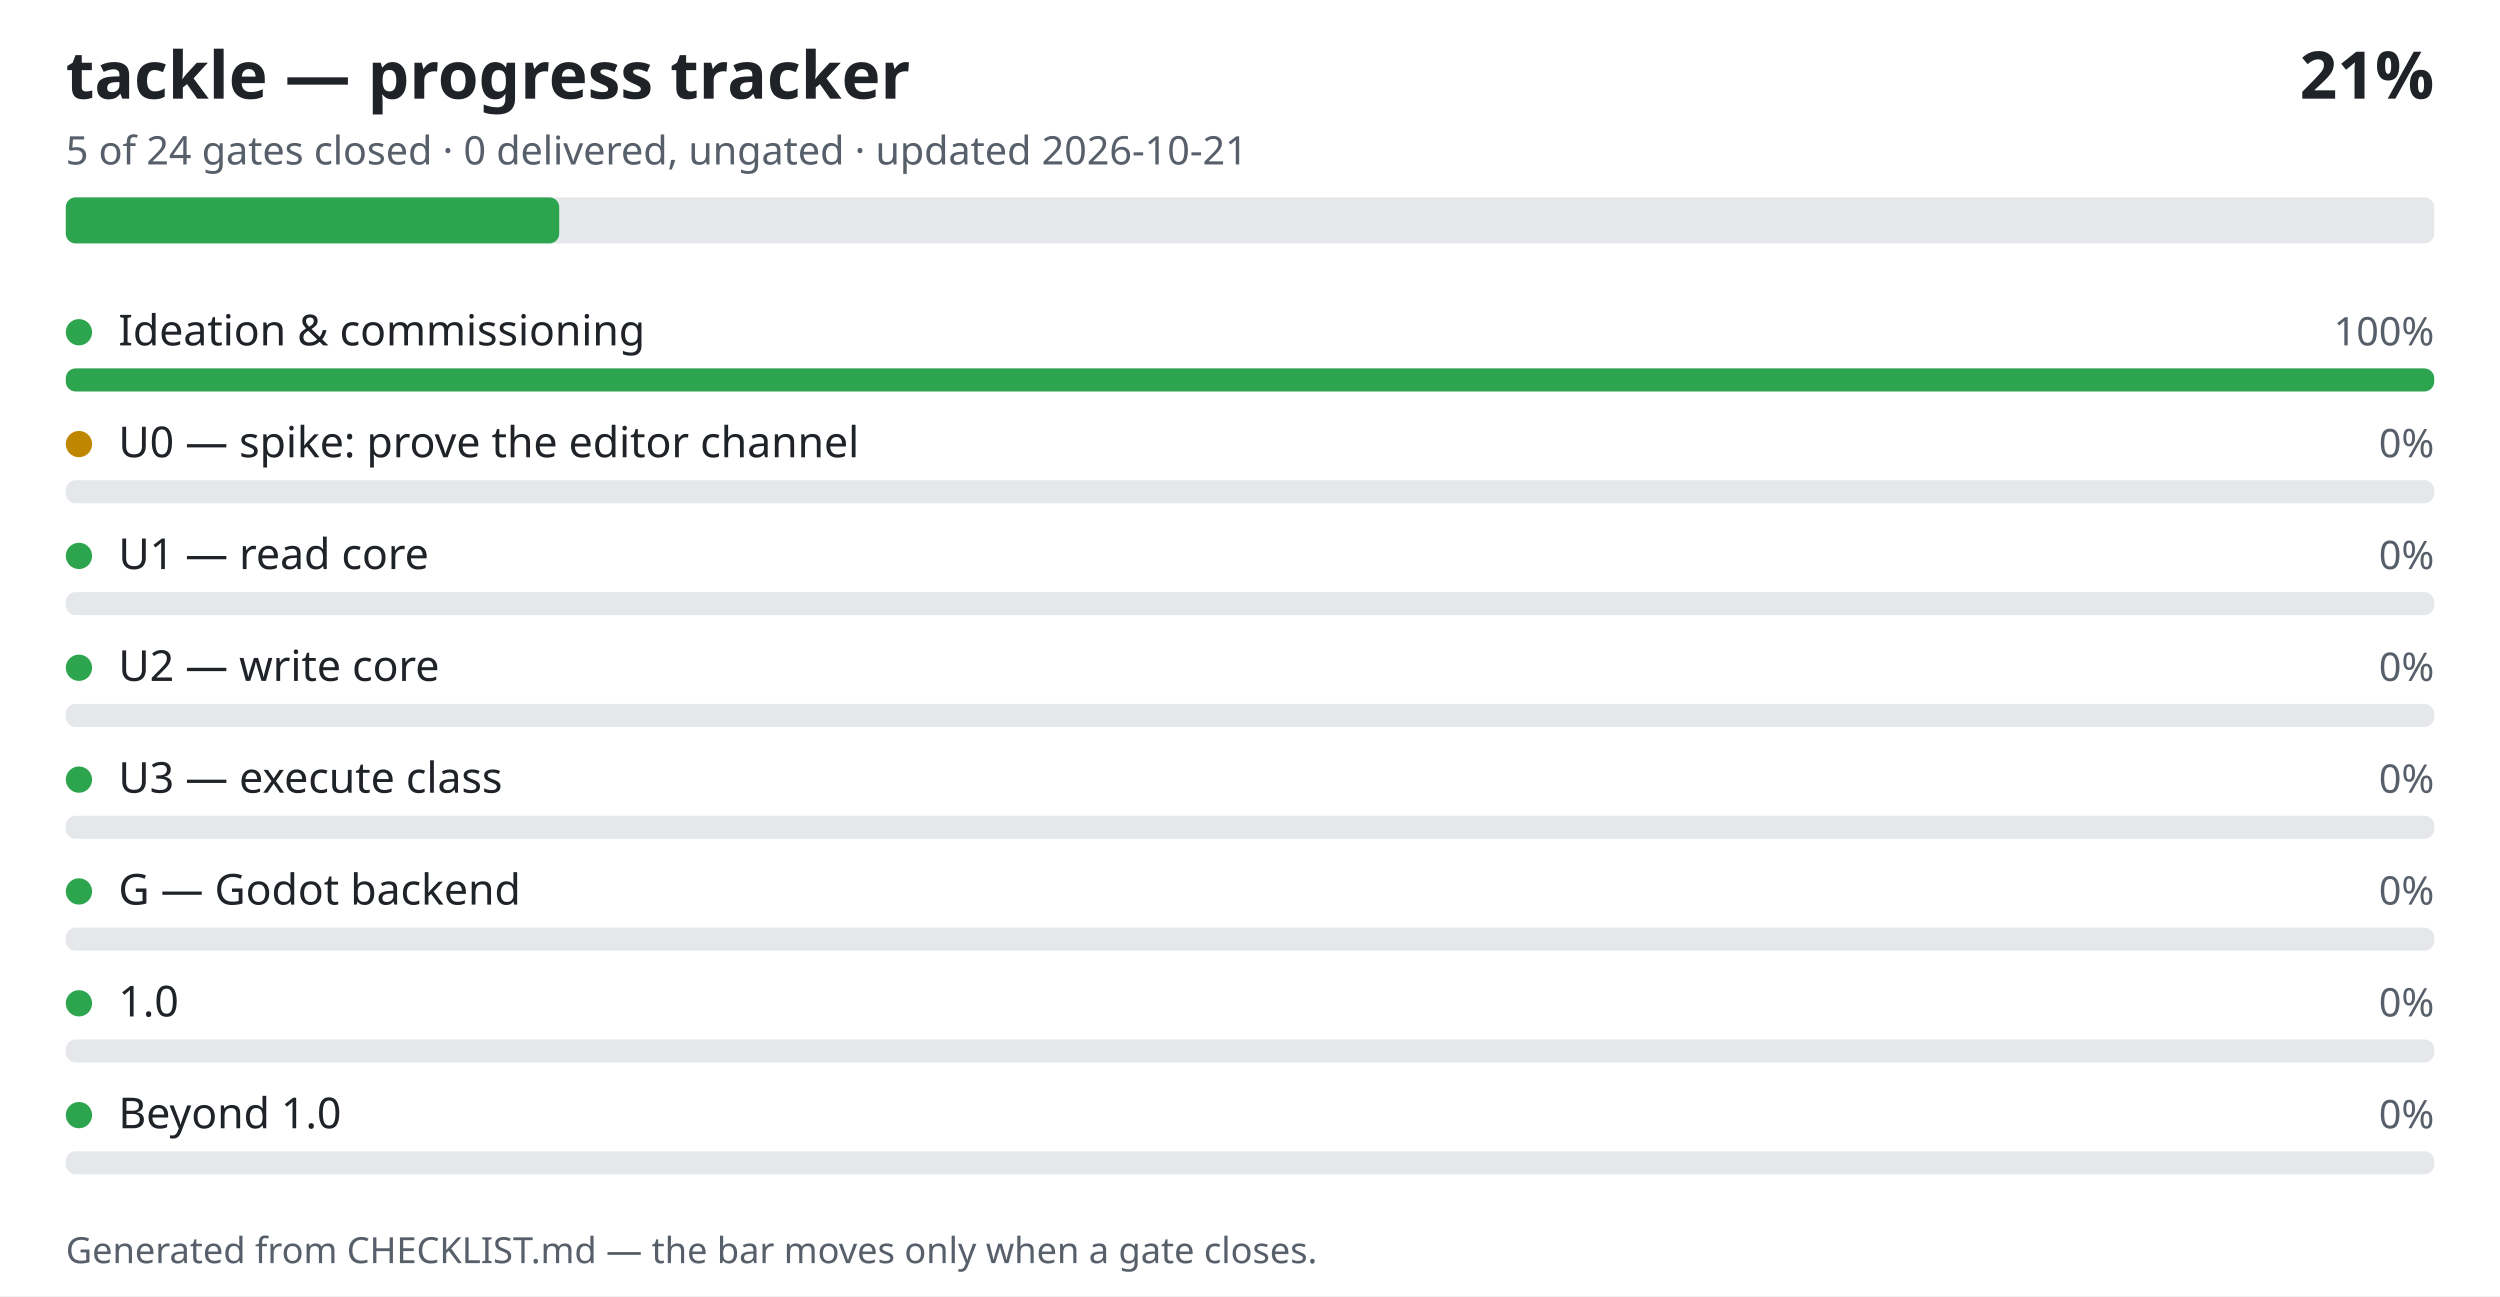
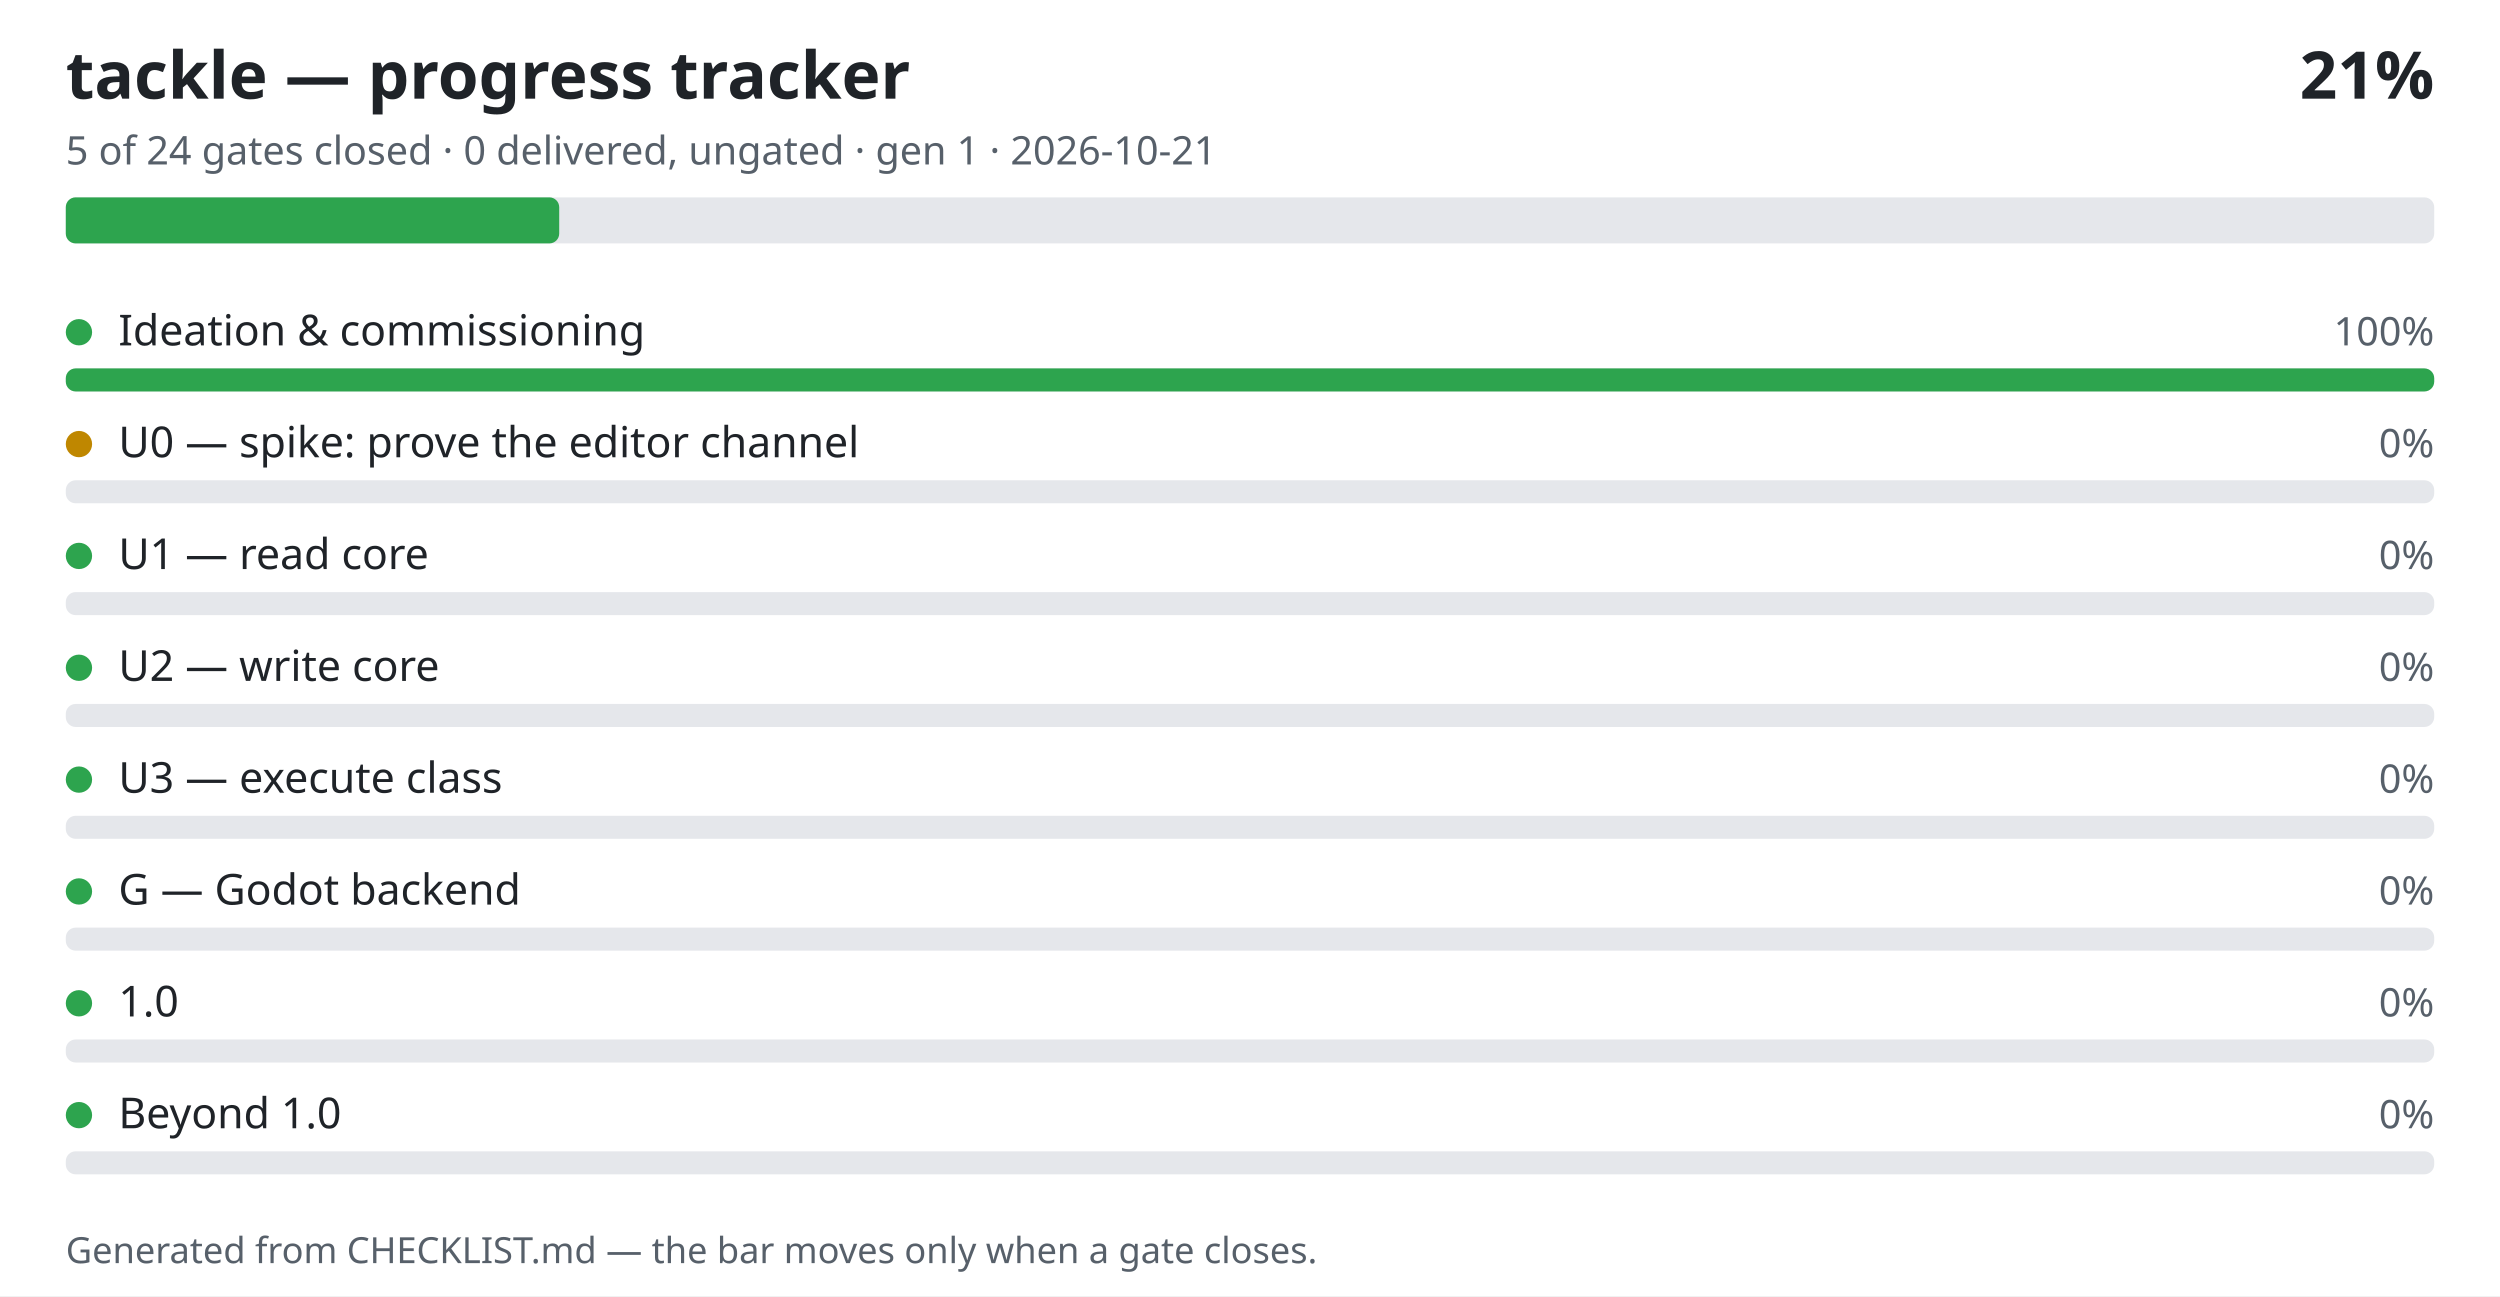
<svg xmlns="http://www.w3.org/2000/svg" width="760" height="394" viewBox="0 0 760 394" role="img" aria-label="tackle progress tracker: 21% of gates closed">
  <defs>
    <pattern id="hatch" width="6" height="6" patternUnits="userSpaceOnUse" patternTransform="rotate(45)">
      <rect width="6" height="6" fill="#f6e8c8" />
      <rect width="2.5" height="6" fill="#bf8700" />
    </pattern>
  </defs>
  <rect x="0" y="0" width="760" height="394" fill="#ffffff" />
  <text x="20" y="30" font-family="sans-serif" font-size="20" font-weight="bold" fill="#1f2328">tackle — progress tracker</text>
  <text x="740" y="30" font-family="sans-serif" font-size="20" font-weight="bold" fill="#1f2328" text-anchor="end">21%</text>
-   <text x="20" y="50" font-family="sans-serif" font-size="12" fill="#57606a">5 of 24 gates closed · 0 delivered, ungated · updated 2026-10-21</text>
+   <text x="20" y="50" font-family="sans-serif" font-size="12" fill="#57606a">5 of 24 gates closed · 0 delivered, ungated · gen 1 · 2026-10-21</text>
  <rect x="20.0" y="60" width="720.0" height="14" rx="3" fill="#e5e7eb" />
  <rect x="20.0" y="60" width="150.0" height="14" rx="3" fill="#2da44e">
    <animate attributeName="width" from="0" to="150.0" dur="0.8s" fill="freeze" />
  </rect>
  <circle cx="24" cy="101" r="4" fill="#2da44e" />
  <text x="36" y="105" font-family="sans-serif" font-size="13" fill="#1f2328">Ideation &amp; commissioning</text>
  <text x="740" y="105" font-family="sans-serif" font-size="12" fill="#57606a" text-anchor="end">100%</text>
  <rect x="20.0" y="112" width="720.0" height="7" rx="3" fill="#e5e7eb" />
  <rect x="20.0" y="112" width="720.0" height="7" rx="3" fill="#2da44e" />
  <circle cx="24" cy="135" r="4" fill="#bf8700">
    <animate attributeName="opacity" values="1;0.25;1" dur="2.4s" repeatCount="indefinite" />
  </circle>
  <text x="36" y="139" font-family="sans-serif" font-size="13" fill="#1f2328">U0 — spike: prove the editor channel</text>
  <text x="740" y="139" font-family="sans-serif" font-size="12" fill="#57606a" text-anchor="end">0%</text>
  <rect x="20.0" y="146" width="720.0" height="7" rx="3" fill="#e5e7eb" />
  <circle cx="24" cy="169" r="4" fill="#2da44e" />
  <text x="36" y="173" font-family="sans-serif" font-size="13" fill="#1f2328">U1 — read core</text>
  <text x="740" y="173" font-family="sans-serif" font-size="12" fill="#57606a" text-anchor="end">0%</text>
  <rect x="20.0" y="180" width="720.0" height="7" rx="3" fill="#e5e7eb" />
  <circle cx="24" cy="203" r="4" fill="#2da44e" />
  <text x="36" y="207" font-family="sans-serif" font-size="13" fill="#1f2328">U2 — write core</text>
  <text x="740" y="207" font-family="sans-serif" font-size="12" fill="#57606a" text-anchor="end">0%</text>
  <rect x="20.0" y="214" width="720.0" height="7" rx="3" fill="#e5e7eb" />
  <circle cx="24" cy="237" r="4" fill="#2da44e" />
  <text x="36" y="241" font-family="sans-serif" font-size="13" fill="#1f2328">U3 — execute class</text>
  <text x="740" y="241" font-family="sans-serif" font-size="12" fill="#57606a" text-anchor="end">0%</text>
  <rect x="20.0" y="248" width="720.0" height="7" rx="3" fill="#e5e7eb" />
  <circle cx="24" cy="271" r="4" fill="#2da44e" />
  <text x="36" y="275" font-family="sans-serif" font-size="13" fill="#1f2328">G — Godot backend</text>
  <text x="740" y="275" font-family="sans-serif" font-size="12" fill="#57606a" text-anchor="end">0%</text>
  <rect x="20.0" y="282" width="720.0" height="7" rx="3" fill="#e5e7eb" />
  <circle cx="24" cy="305" r="4" fill="#2da44e" />
  <text x="36" y="309" font-family="sans-serif" font-size="13" fill="#1f2328">1.0</text>
  <text x="740" y="309" font-family="sans-serif" font-size="12" fill="#57606a" text-anchor="end">0%</text>
  <rect x="20.0" y="316" width="720.0" height="7" rx="3" fill="#e5e7eb" />
  <circle cx="24" cy="339" r="4" fill="#2da44e" />
  <text x="36" y="343" font-family="sans-serif" font-size="13" fill="#1f2328">Beyond 1.0</text>
  <text x="740" y="343" font-family="sans-serif" font-size="12" fill="#57606a" text-anchor="end">0%</text>
  <rect x="20.0" y="350" width="720.0" height="7" rx="3" fill="#e5e7eb" />
  <text x="20" y="384" font-family="sans-serif" font-size="11" fill="#57606a">Generated from CHECKLIST.md — the bar moves only when a gate closes.</text>
</svg>
